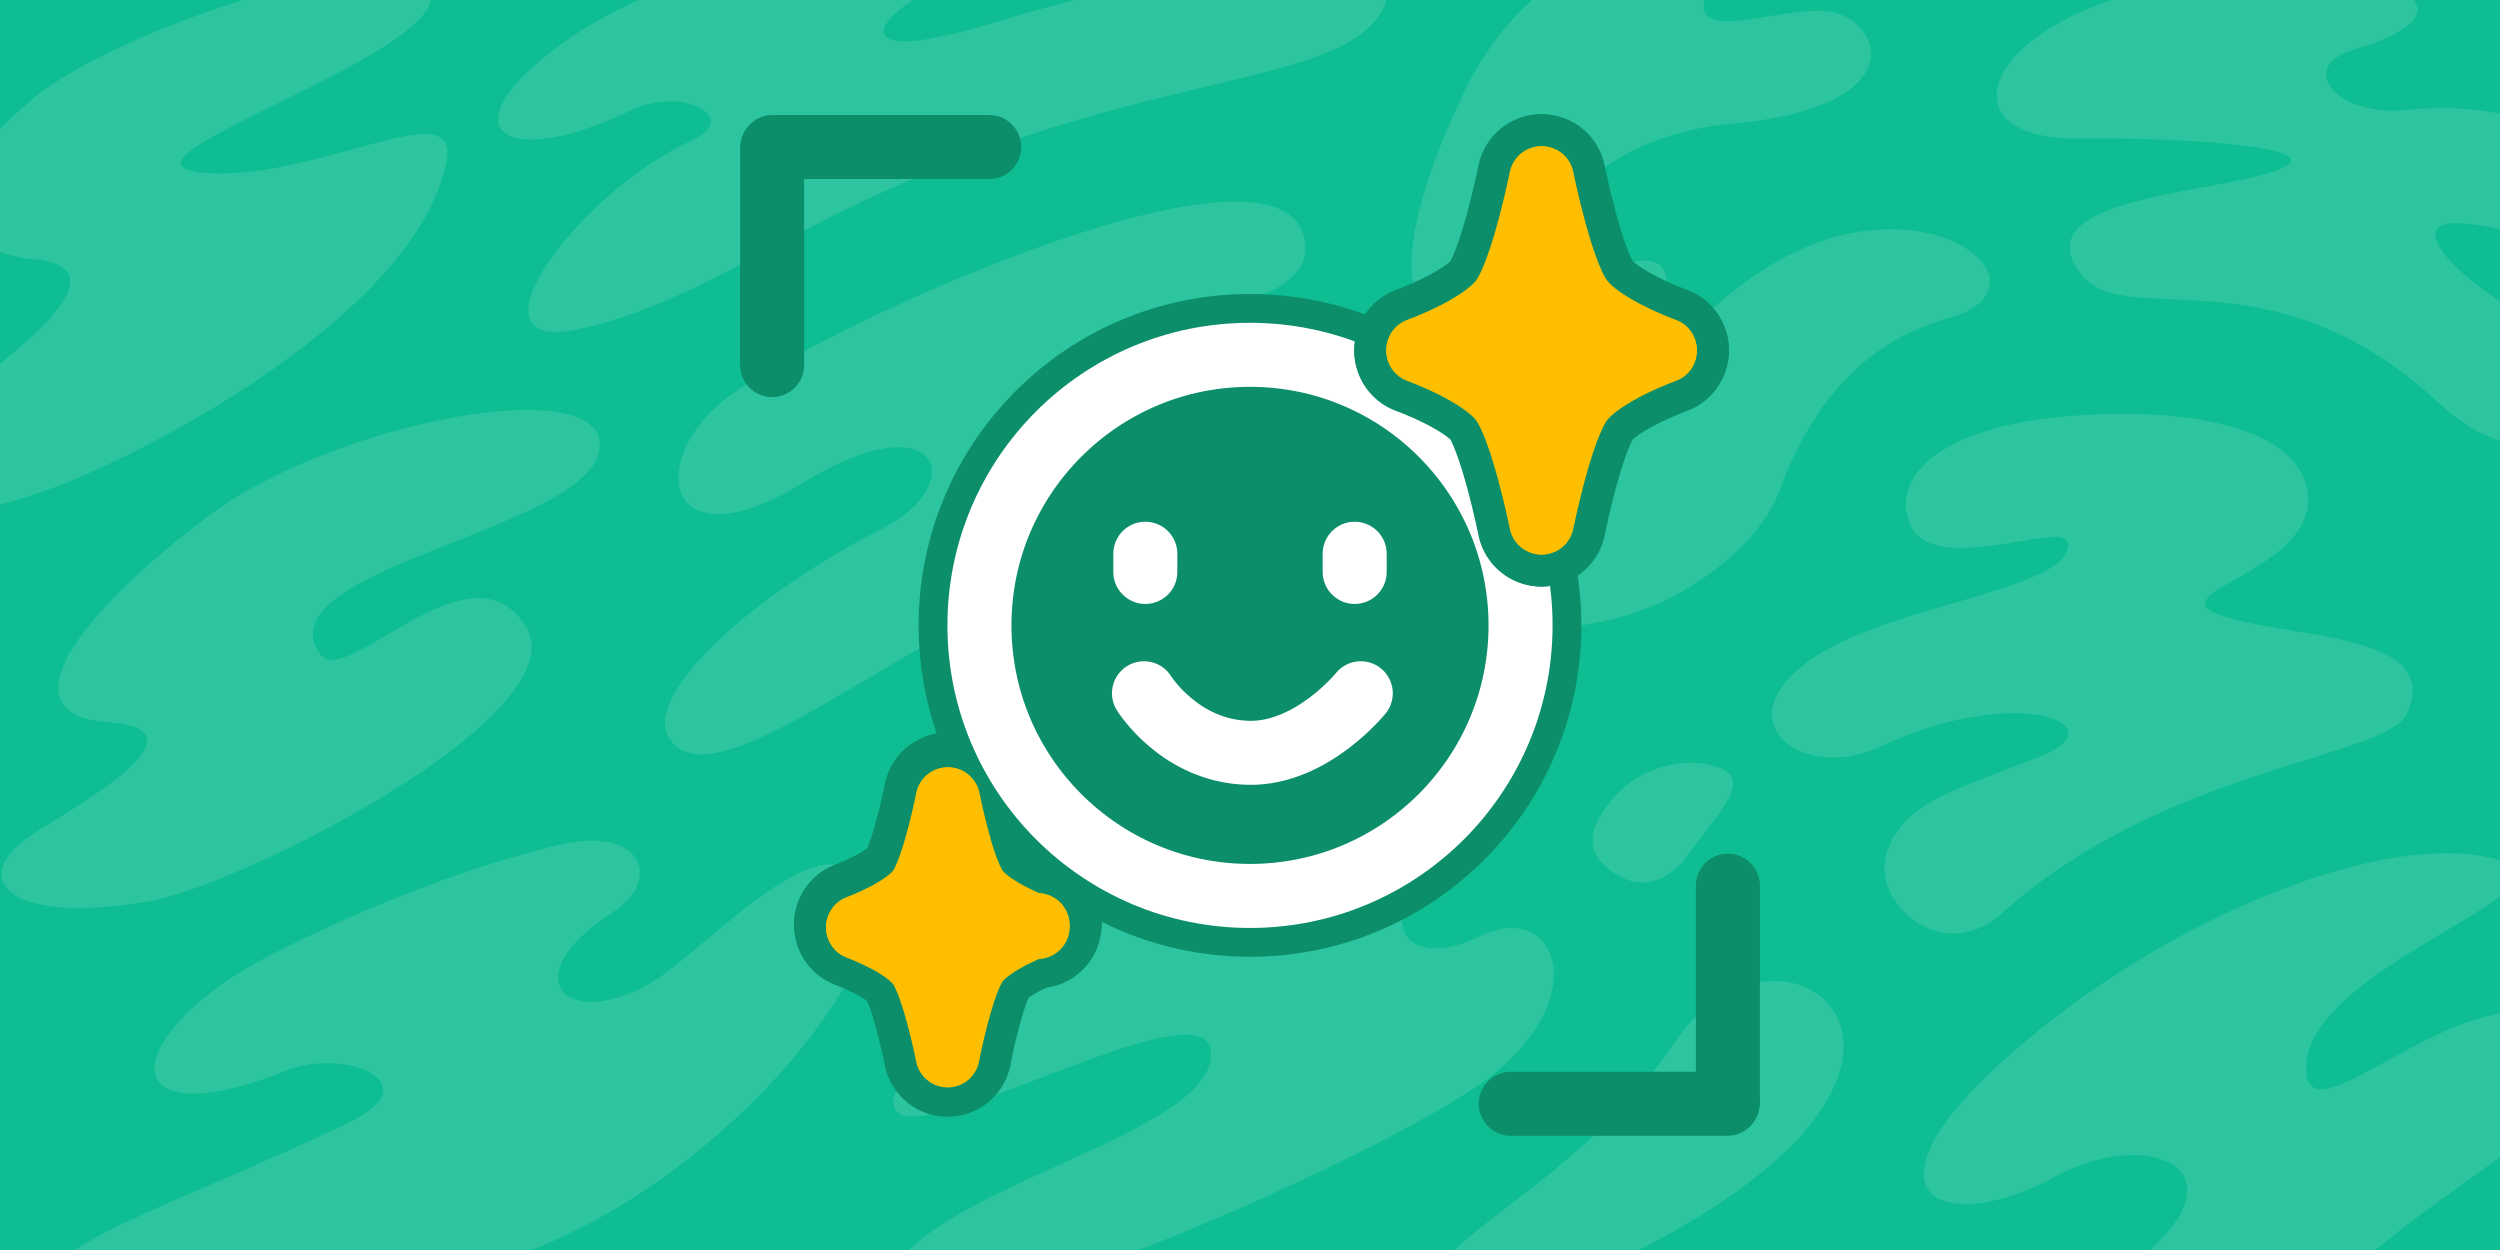
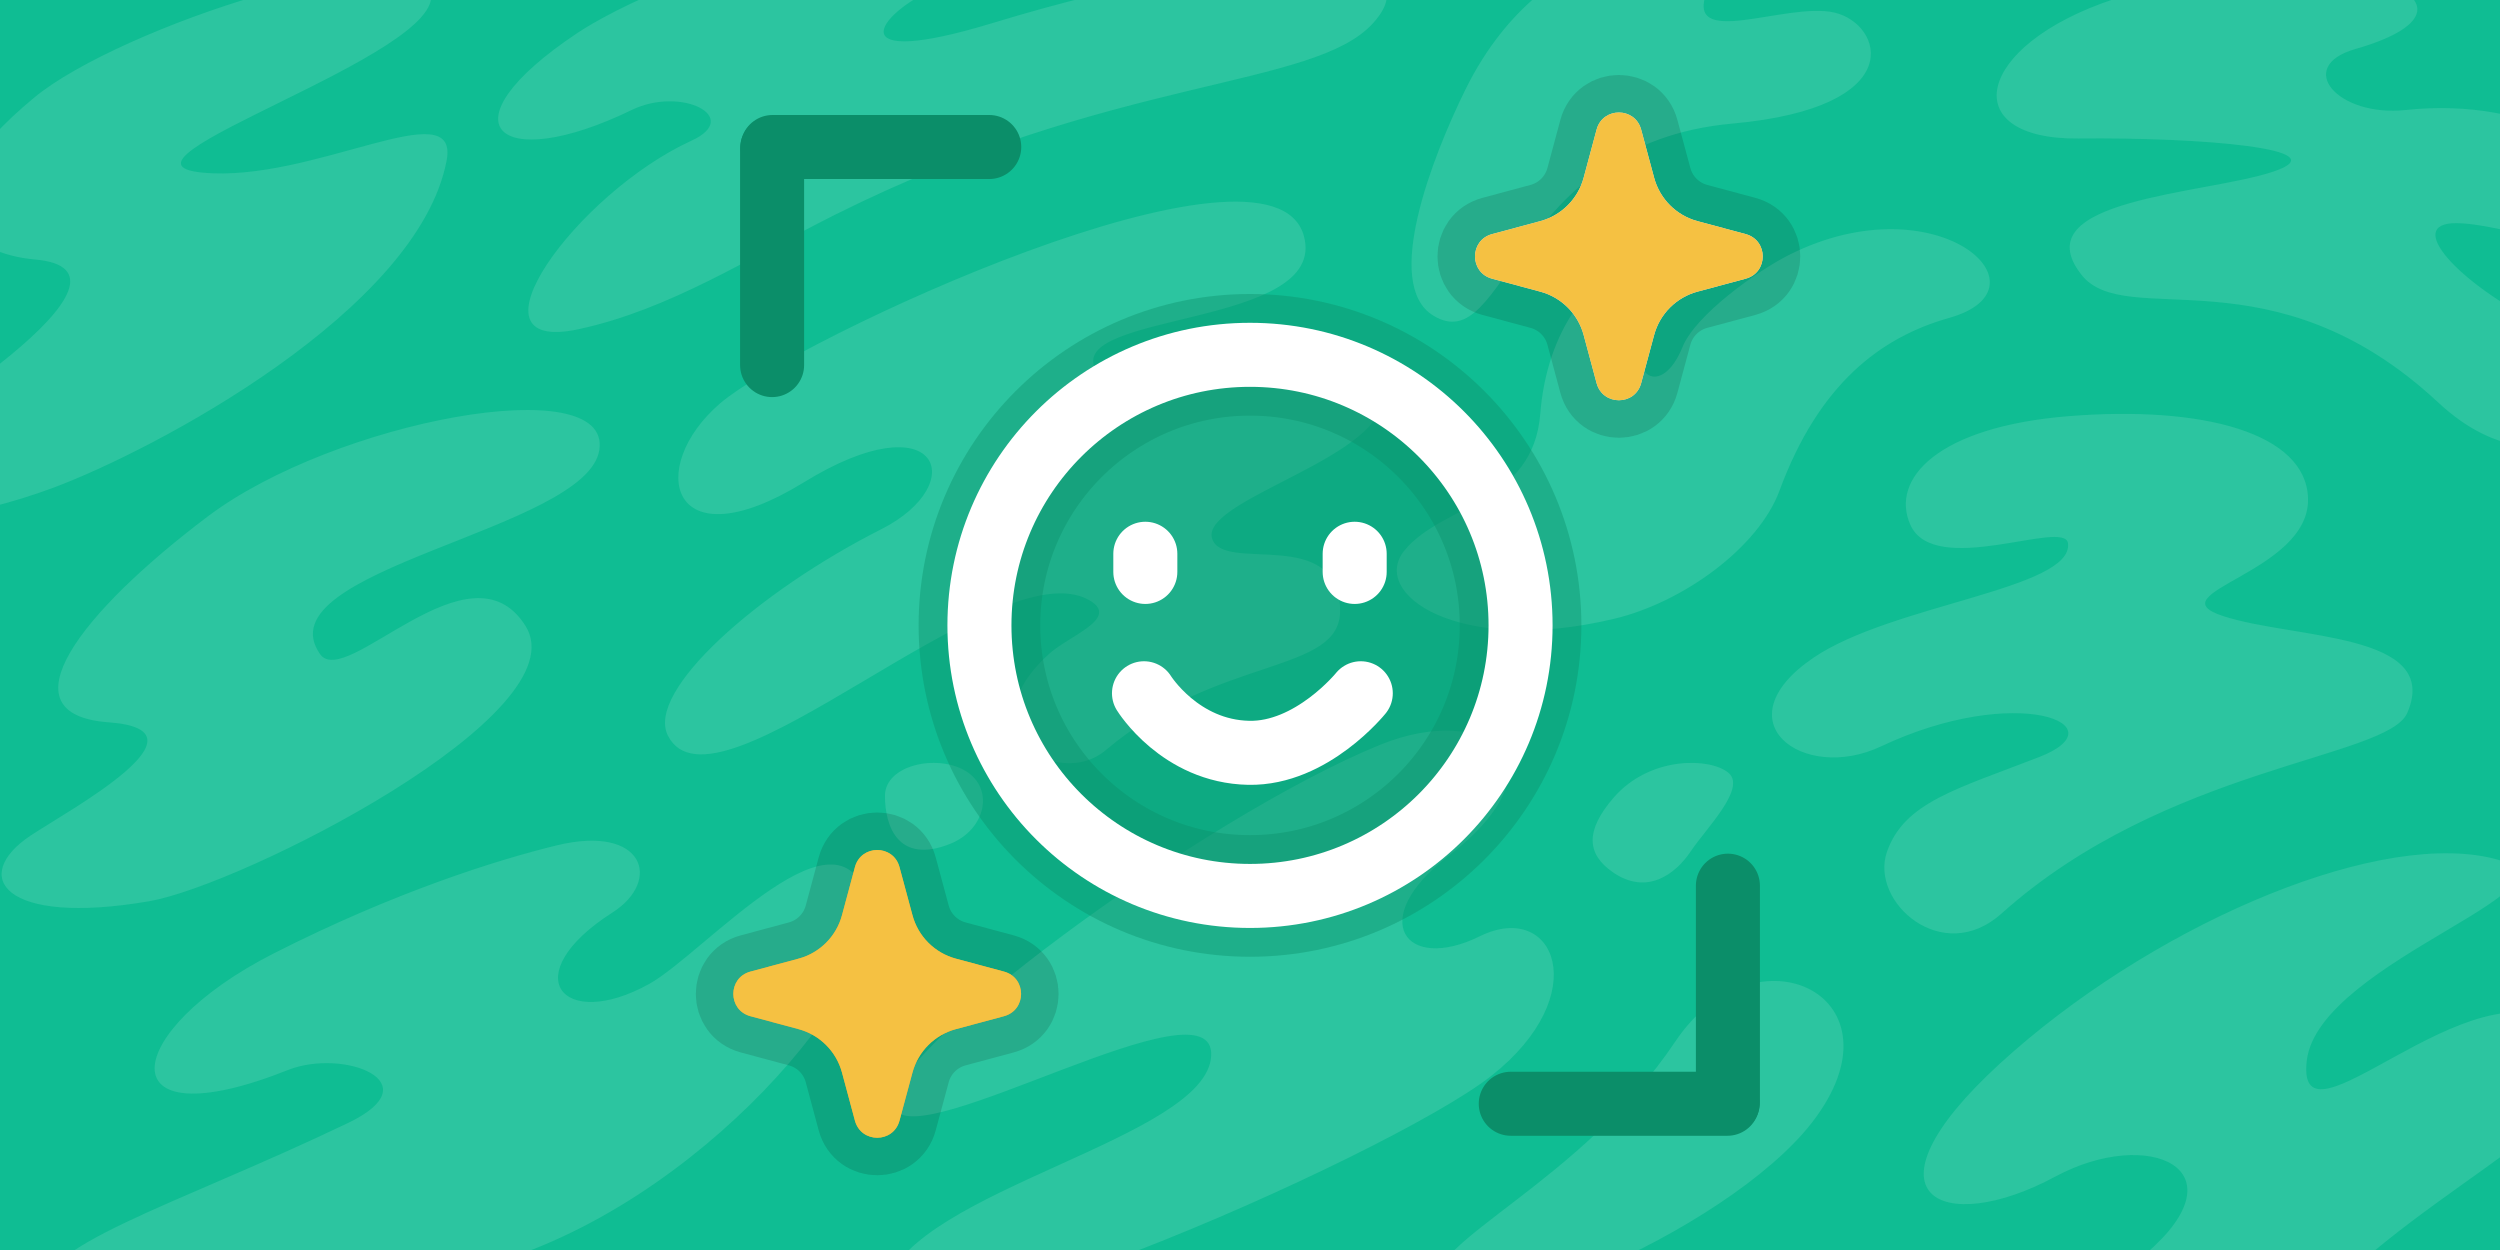
- <svg xmlns="http://www.w3.org/2000/svg" width="600" height="300" viewBox="0 0 158.75 79.375" version="1.1" id="svg1">
-   <defs id="defs1">
-     <path d="M221.222 274.708C215.033 274.708 209.734 272.266 205.326 267.381C200.919 262.497 198.715 256.625 198.715 249.766L198.715 75.175C198.715 68.316 200.919 62.445 205.326 57.56C209.734 52.676 215.033 50.234 221.222 50.234L268.208 50.234C270.271 42.959 274.304 36.983 280.306 32.307C286.308 27.63 292.873 25.292 300 25.292C307.503 25.292 314.208 27.63 320.116 32.307C326.025 36.983 330.01 42.959 332.074 50.234L378.778 50.234C384.967 50.234 390.266 52.676 394.674 57.56C399.081 62.445 401.285 68.316 401.285 75.175L401.285 249.766C401.285 256.625 399.081 262.497 394.674 267.381C390.266 272.266 384.967 274.708 378.778 274.708L221.222 274.708ZM231.233 249.766L368.767 249.766C374.296 249.766 378.778 244.8 378.778 238.673L378.778 86.268C378.778 80.142 374.296 75.175 368.767 75.175L366.28 75.175C360.752 75.175 356.27 80.142 356.27 86.268L356.27 101.494C356.27 107.621 351.788 112.588 346.259 112.588L253.741 112.588C248.212 112.588 243.73 107.621 243.73 101.494L243.73 86.268C243.73 80.142 239.248 75.175 233.72 75.175L231.233 75.175C225.704 75.175 221.222 80.142 221.222 86.268L221.222 238.673C221.222 244.8 225.704 249.766 231.233 249.766ZM300 75.175C303.189 75.175 305.861 73.98 308.018 71.59C310.175 69.2 311.254 66.238 311.254 62.704C311.254 59.171 310.175 56.209 308.018 53.819C305.861 51.429 303.189 50.234 300 50.234C296.811 50.234 294.139 51.429 291.982 53.819C289.825 56.209 288.746 59.171 288.746 62.704C288.746 66.238 289.825 69.2 291.982 71.59C294.139 73.98 296.811 75.175 300 75.175Z" id="Fill" />
-     <path d="M259.123 177.264C262.882 177.264 266.06 175.965 268.658 173.367C271.256 170.769 272.555 167.59 272.555 163.831C272.555 160.073 271.256 156.894 268.658 154.296C266.06 151.698 262.882 150.399 259.123 150.399C255.364 150.399 252.185 151.698 249.587 154.296C246.989 156.894 245.69 160.073 245.69 163.831C245.69 167.59 246.989 170.769 249.587 173.367C252.185 175.965 255.364 177.264 259.123 177.264Z" id="Fill_2" />
-     <path d="M300 177.264C303.759 177.264 306.937 175.965 309.535 173.367C312.133 170.769 313.432 167.59 313.432 163.831C313.432 160.073 312.133 156.894 309.535 154.296C306.937 151.698 303.759 150.399 300 150.399C296.241 150.399 293.063 151.698 290.465 154.296C287.867 156.894 286.568 160.073 286.568 163.831C286.568 167.59 287.867 170.769 290.465 173.367C293.063 175.965 296.241 177.264 300 177.264Z" id="Fill_3" />
-     <path d="M340.877 177.264C344.636 177.264 347.815 175.965 350.413 173.367C353.011 170.769 354.31 167.59 354.31 163.831C354.31 160.073 353.011 156.894 350.413 154.296C347.815 151.698 344.636 150.399 340.877 150.399C337.118 150.399 333.94 151.698 331.342 154.296C328.744 156.894 327.445 160.073 327.445 163.831C327.445 167.59 328.744 170.769 331.342 173.367C333.94 175.965 337.118 177.264 340.877 177.264Z" id="Fill_4" />
-     <clipPath clipPathUnits="userSpaceOnUse" id="clipPath44">
-       <rect height="300" width="600" x="0" y="0" id="rect44" style="stroke-width:1" />
-     </clipPath>
-     <clipPath clipPathUnits="userSpaceOnUse" id="clipPath45">
-       <rect height="79.375" width="158.75" x="0" y="0" id="rect45" style="stroke-width:0.265" />
-     </clipPath>
-     <clipPath clipPathUnits="userSpaceOnUse" id="clipPath46">
-       <rect height="79.375" width="158.75" x="0" y="0" id="rect46" style="stroke-width:0.265" />
+ <svg xmlns="http://www.w3.org/2000/svg" width="600" height="300" viewBox="0 0 600 300" fill="none">
+   <g clip-path="url(#clip0_1_6)">
+     <rect width="600" height="300" fill="#F5C142" />
+     <path d="M0 300V0H600V300H0Z" fill="#0FBD93" />
+     <mask id="mask0_1_6" style="mask-type:luminance" maskUnits="userSpaceOnUse" x="0" y="0" width="600" height="300">
+       <path d="M600 0H0V300H600V0Z" fill="white" />
+     </mask>
+     <g mask="url(#mask0_1_6)">
+       <path opacity="0.1" fill-rule="evenodd" clip-rule="evenodd" d="M212.731 308.183C219.629 285.58 289.416 273.221 290.679 253.507C291.943 233.792 219.802 277.514 214.642 265.93C209.482 254.346 289.146 195.833 331.308 178.728C356.714 168.422 376.757 182.987 347.505 205.53C327.935 220.612 337.145 233.571 355.152 224.707C373.16 215.841 382.74 238.705 357.862 258.245C332.986 277.785 204.927 333.764 212.731 308.183ZM402.066 249.982C421.385 221.158 458.317 239.139 434.909 269.365C414.195 296.105 347.666 323.818 344.414 308.935C342.027 298.005 379.338 283.895 402.066 249.982ZM560.939 308.155C529.489 338.665 502.925 368.399 484.218 367.479C464.781 366.523 482.142 329.324 515.145 300.789C538.527 280.571 515.693 270.312 493.269 282.383C466.171 296.971 445.048 287.21 480.021 255.224C514.994 223.237 568.097 199.699 597.064 205.734C626.028 211.769 556.378 230.202 553.614 254.618C550.899 278.61 593.14 230.176 615.164 246.288C636.542 261.925 590.149 279.821 560.939 308.155ZM208.483 217.448C212.034 234.82 168.688 289.554 115.531 303.984C62.1 318.49 11.863 324.13 9.708 311.584C7.568 299.112 41.458 289.691 83.558 269.506C103.912 259.748 82.377 251.524 69.126 256.796C25.298 274.228 28.722 247.588 65.726 228.806C94.641 214.129 119.098 206.43 133.586 202.898C154.601 197.775 158.981 211.348 146.983 219.008C123.565 233.958 134.826 247.758 155.789 236.158C169.067 228.809 202.737 189.351 208.483 217.448ZM228.04 202.52C215.614 207.494 212.39 198.377 212.39 191.012C212.39 183.644 224.818 180.883 231.724 185.026C238.629 189.169 236.694 199.058 228.04 202.52ZM577.744 171.099C573.004 182.068 519.872 183.821 480.363 219.253C466.148 232.001 448.723 216.429 452.86 204.479C456.994 192.529 469.628 189.379 489.404 181.692C509.177 174.002 484.033 163.753 451.406 179.149C432.743 187.954 412.746 173.111 435.281 157.825C454.116 145.049 497.516 141.386 496.331 130.427C495.674 124.341 464.169 138.982 458.444 125.861C453.685 114.957 464.963 102.426 496.477 99.881C528.584 97.29 553.554 103.893 553.927 119.666C554.351 137.522 516.682 142.361 533.607 147.881C550.627 153.429 586.097 151.762 577.744 171.099ZM387.048 209.31C380.703 204.898 380.506 199.271 387.25 191.465C395.994 181.342 410.586 181.813 414.872 185.515C419.157 189.217 409.469 198.804 405.77 204.327C402.07 209.849 395.218 214.99 387.048 209.31ZM387.438 148.498C349.818 157.492 328.65 142.414 337.076 132.113C346.178 120.989 367.964 121.014 369.676 99.235C372.875 58.483 412.961 51.272 395.856 79.722C389.866 89.69 398.663 96.006 403.82 83.262C406.934 75.571 421.702 65.016 429.506 61.113C464.926 43.404 493.166 69.133 467.833 76.284C451.349 80.937 436.539 92.126 427.079 117.751C422.039 131.406 403.961 144.547 387.438 148.498ZM499.53 65.917C485.27 47.687 529.324 46.667 545.593 41.191C561.863 35.714 528.336 32.934 498.841 33.241C469.344 33.547 473.808 10.894 507.333 -0.203C558.841 -17.25 604.757 0.453 565.288 11.764C550.568 15.985 561.031 28.16 577.37 26.404C608.225 23.087 631.093 38.316 625.9 50.214C620.04 63.64 605.54 54.601 590.877 53.598C576.214 52.593 588.907 66.966 607.894 76.862C640.508 93.86 613.224 122.772 585.218 96.635C545.317 59.395 510.207 79.567 499.53 65.917ZM351.59 21.72C372.645 -21.275 415.874 -17.051 409.805 -2.375C403.737 12.301 428.7 0.345 440.263 3.021C451.825 5.694 458.681 25.794 415.748 29.662C362.853 34.432 361.616 86.608 343.952 75.713C331.805 68.224 343.785 37.658 351.59 21.72ZM35.807 216.293C0.543 222.354 -7.267 210.211 7.415 200.493C16.519 194.463 51.973 175.238 26.079 173.355C0.182 171.471 19.482 146.85 49.894 123.929C80.305 101.007 146.746 88.624 143.844 107.955C140.938 127.285 62.699 136.56 76.788 156.96C82.907 165.821 112.834 129.071 126.12 150.216C139.407 171.362 57.913 212.496 35.807 216.293ZM265.33 180.07C254.074 189.599 231.054 175.838 251.76 156.954C256.553 152.583 268.872 148.397 261.512 144.083C239.277 131.05 171.508 198.748 160.297 176.538C154.907 165.858 181.935 141.974 211.437 127.054C233.216 116.04 225.275 95.862 192.95 115.743C160.624 135.625 154.92 112.19 172.827 96.809C190.733 81.43 305.135 28.164 312.929 56.629C318.996 78.769 255.079 74.714 263.033 89.018C268.872 99.514 313.324 71.644 329.059 89.744C344.288 107.257 287.284 118.86 290.934 129.361C293.816 137.647 321.093 125.971 321.621 146.257C322.03 161.978 292.572 157.014 265.33 180.07ZM107.185 38.544C100.342 74.541 36.937 108.1 12.61 117.124C-25.667 131.315 -65.664 126.584 -43.085 114.972C-20.507 103.358 38.843 64.902 8.295 62.262C-6.739 60.962 -23.732 49.809 8.295 23.356C28.626 6.562 99.483 -16.644 103.353 -1.806C107.223 13.033 22.072 38.84 48.52 41.422C74.968 44.002 110.383 21.711 107.185 38.544ZM200.555 51.464C179.895 61.792 160.788 74.299 138.795 79.02C110.111 85.176 138.402 46.366 165.937 33.775C178.269 28.137 163.502 20.622 151.635 26.383C119.388 42.037 105.363 30.011 138.664 7.864C146.943 2.357 172.523 -10.68 203.584 -14.662C234.939 -18.685 234.124 -7.142 224.421 -2.814C210.468 3.408 200.91 16.897 238.32 5.504C305.194 -14.861 344.809 -11.47 329.585 5.504C315.365 21.355 267.429 18.039 200.555 51.464Z" fill="white" fill-opacity="0.733" />
+     </g>
+     <mask id="mask1_1_6" style="mask-type:luminance" maskUnits="userSpaceOnUse" x="0" y="0" width="600" height="300">
+       <path d="M600 0H0V300H600V0Z" fill="white" />
+     </mask>
+     <g mask="url(#mask1_1_6)">
+       <path opacity="0.1" fill-rule="evenodd" clip-rule="evenodd" d="M212.731 308.183C219.629 285.58 289.416 273.221 290.679 253.507C291.943 233.792 219.802 277.514 214.642 265.93C209.482 254.346 289.146 195.833 331.308 178.728C356.714 168.422 376.757 182.987 347.505 205.53C327.935 220.612 337.145 233.571 355.152 224.707C373.16 215.841 382.74 238.705 357.862 258.245C332.986 277.785 204.927 333.764 212.731 308.183ZM402.066 249.982C421.385 221.158 458.317 239.139 434.909 269.365C414.195 296.105 347.666 323.818 344.414 308.935C342.027 298.005 379.338 283.895 402.066 249.982ZM560.939 308.155C529.489 338.665 502.925 368.399 484.218 367.479C464.781 366.523 482.142 329.324 515.145 300.789C538.527 280.571 515.693 270.312 493.269 282.383C466.171 296.971 445.048 287.21 480.021 255.224C514.994 223.237 568.097 199.699 597.064 205.734C626.028 211.769 556.378 230.202 553.614 254.618C550.899 278.61 593.14 230.176 615.164 246.288C636.542 261.925 590.149 279.821 560.939 308.155ZM208.483 217.448C212.034 234.82 168.688 289.554 115.531 303.984C62.1 318.49 11.863 324.13 9.708 311.584C7.568 299.112 41.458 289.691 83.558 269.506C103.912 259.748 82.377 251.524 69.126 256.796C25.298 274.228 28.722 247.588 65.726 228.806C94.641 214.129 119.098 206.43 133.586 202.898C154.601 197.775 158.981 211.348 146.983 219.008C123.565 233.958 134.826 247.758 155.789 236.158C169.067 228.809 202.737 189.351 208.483 217.448ZM228.04 202.52C215.614 207.494 212.39 198.377 212.39 191.012C212.39 183.644 224.818 180.883 231.724 185.026C238.629 189.169 236.694 199.058 228.04 202.52ZM577.744 171.099C573.004 182.068 519.872 183.821 480.363 219.253C466.148 232.001 448.723 216.429 452.86 204.479C456.994 192.529 469.628 189.379 489.404 181.692C509.177 174.002 484.033 163.753 451.406 179.149C432.743 187.954 412.746 173.111 435.281 157.825C454.116 145.049 497.516 141.386 496.331 130.427C495.674 124.341 464.169 138.982 458.444 125.861C453.685 114.957 464.963 102.426 496.477 99.881C528.584 97.29 553.554 103.893 553.927 119.666C554.351 137.522 516.682 142.361 533.607 147.881C550.627 153.429 586.097 151.762 577.744 171.099ZM387.048 209.31C380.703 204.898 380.506 199.271 387.25 191.465C395.994 181.342 410.586 181.813 414.872 185.515C419.157 189.217 409.469 198.804 405.77 204.327C402.07 209.849 395.218 214.99 387.048 209.31ZM387.438 148.498C349.818 157.492 328.65 142.414 337.076 132.113C346.178 120.989 367.964 121.014 369.676 99.235C372.875 58.483 412.961 51.272 395.856 79.722C389.866 89.69 398.663 96.006 403.82 83.262C406.934 75.571 421.702 65.016 429.506 61.113C464.926 43.404 493.166 69.133 467.833 76.284C451.349 80.937 436.539 92.126 427.079 117.751C422.039 131.406 403.961 144.547 387.438 148.498ZM499.53 65.917C485.27 47.687 529.324 46.667 545.593 41.191C561.863 35.714 528.336 32.934 498.841 33.241C469.344 33.547 473.808 10.894 507.333 -0.203C558.841 -17.25 604.757 0.453 565.288 11.764C550.568 15.985 561.031 28.16 577.37 26.404C608.225 23.087 631.093 38.316 625.9 50.214C620.04 63.64 605.54 54.601 590.877 53.598C576.214 52.593 588.907 66.966 607.894 76.862C640.508 93.86 613.224 122.772 585.218 96.635C545.317 59.395 510.207 79.567 499.53 65.917ZM351.59 21.72C372.645 -21.275 415.874 -17.051 409.805 -2.375C403.737 12.301 428.7 0.345 440.263 3.021C451.825 5.694 458.681 25.794 415.748 29.662C362.853 34.432 361.616 86.608 343.952 75.713C331.805 68.224 343.785 37.658 351.59 21.72ZM35.807 216.293C0.543 222.354 -7.267 210.211 7.415 200.493C16.519 194.463 51.973 175.238 26.079 173.355C0.182 171.471 19.482 146.85 49.894 123.929C80.305 101.007 146.746 88.624 143.844 107.955C140.938 127.285 62.699 136.56 76.788 156.96C82.907 165.821 112.834 129.071 126.12 150.216C139.407 171.362 57.913 212.496 35.807 216.293ZM265.33 180.07C254.074 189.599 231.054 175.838 251.76 156.954C256.553 152.583 268.872 148.397 261.512 144.083C239.277 131.05 171.508 198.748 160.297 176.538C154.907 165.858 181.935 141.974 211.437 127.054C233.216 116.04 225.275 95.862 192.95 115.743C160.624 135.625 154.92 112.19 172.827 96.809C190.733 81.43 305.135 28.164 312.929 56.629C318.996 78.769 255.079 74.714 263.033 89.018C268.872 99.514 313.324 71.644 329.059 89.744C344.288 107.257 287.284 118.86 290.934 129.361C293.816 137.647 321.093 125.971 321.621 146.257C322.03 161.978 292.572 157.014 265.33 180.07ZM107.185 38.544C100.342 74.541 36.937 108.1 12.61 117.124C-25.667 131.315 -65.664 126.584 -43.085 114.972C-20.507 103.358 38.843 64.902 8.295 62.262C-6.739 60.962 -23.732 49.809 8.295 23.356C28.626 6.562 99.483 -16.644 103.353 -1.806C107.223 13.033 22.072 38.84 48.52 41.422C74.968 44.002 110.383 21.711 107.185 38.544ZM200.555 51.464C179.895 61.792 160.788 74.299 138.795 79.02C110.111 85.176 138.402 46.366 165.937 33.775C178.269 28.137 163.502 20.622 151.635 26.383C119.388 42.037 105.363 30.011 138.664 7.864C146.943 2.357 172.523 -10.68 203.584 -14.662C234.939 -18.685 234.124 -7.142 224.421 -2.814C210.468 3.408 200.91 16.897 238.32 5.504C305.194 -14.861 344.809 -11.47 329.585 5.504C315.365 21.355 267.429 18.039 200.555 51.464Z" fill="white" fill-opacity="0.541" />
+     </g>
+     <path d="M235.065 150.091C235.065 114.229 264.138 85.156 300 85.156C335.863 85.156 364.935 114.229 364.935 150.091C364.935 185.954 335.863 215.026 300 215.026C264.138 215.026 235.065 185.954 235.065 150.091Z" stroke="#0B8E69" stroke-opacity="0.4" stroke-width="29.197" stroke-miterlimit="10" />
+     <path d="M185.416 35.282H237.418" stroke="#0B8E69" stroke-width="15.367" stroke-miterlimit="10" stroke-linecap="round" />
+     <path d="M185.303 87.621V35.62" stroke="#0B8E69" stroke-width="15.367" stroke-miterlimit="10" stroke-linecap="round" />
+     <path d="M414.584 264.901H362.582" stroke="#0B8E69" stroke-width="15.367" stroke-miterlimit="10" stroke-linecap="round" />
+     <path d="M414.697 212.561V264.563" stroke="#0B8E69" stroke-width="15.367" stroke-miterlimit="10" stroke-linecap="round" />
+     <path d="M235.065 150.091C235.065 114.229 264.138 85.156 300 85.156C335.863 85.156 364.935 114.229 364.935 150.091C364.935 185.954 335.863 215.026 300 215.026C264.138 215.026 235.065 185.954 235.065 150.091Z" fill="#0B8E69" fill-opacity="0.4" stroke="white" stroke-width="15.367" stroke-miterlimit="10" />
+     <path d="M326.587 166.384C326.587 166.384 314.821 180.973 299.714 180.678C283.192 180.355 274.557 166.384 274.557 166.384" stroke="white" stroke-width="15.367" stroke-miterlimit="10" stroke-linecap="round" />
+     <path d="M274.879 132.903V137.263" stroke="white" stroke-width="15.367" stroke-miterlimit="10" stroke-linecap="round" />
+     <path d="M325.121 137.263V132.903" stroke="white" stroke-width="15.367" stroke-miterlimit="10" stroke-linecap="round" />
+     <path fill-rule="evenodd" clip-rule="evenodd" d="M369.657 53.075C374.74 51.711 378.711 47.74 380.075 42.656L383.183 31.099C384.659 25.634 392.411 25.634 393.877 31.099L396.993 42.655C398.356 47.737 402.323 51.708 407.404 53.075L418.961 56.183C424.426 57.659 424.426 65.411 418.961 66.886L407.405 69.994C402.327 71.359 398.36 75.326 396.994 80.403L393.878 91.962C392.41 97.427 384.659 97.427 383.183 91.962L380.075 80.406C378.708 75.325 374.738 71.358 369.657 69.995L358.098 66.887C352.634 65.411 352.634 57.659 358.098 56.184L369.657 53.075Z" fill="white" stroke="black" stroke-opacity="0.129" stroke-width="18" stroke-miterlimit="10" />
+     <path fill-rule="evenodd" clip-rule="evenodd" d="M369.657 53.075C374.74 51.711 378.711 47.74 380.075 42.656L383.183 31.099C384.659 25.634 392.411 25.634 393.877 31.099L396.993 42.655C398.356 47.737 402.323 51.708 407.404 53.075L418.961 56.183C424.426 57.659 424.426 65.411 418.961 66.886L407.405 69.994C402.327 71.359 398.36 75.326 396.994 80.403L393.878 91.962C392.41 97.427 384.659 97.427 383.183 91.962L380.075 80.406C378.708 75.325 374.738 71.358 369.657 69.995L358.098 66.887C352.634 65.411 352.634 57.659 358.098 56.184L369.657 53.075Z" fill="#F5C142" />
+     <path fill-rule="evenodd" clip-rule="evenodd" d="M191.657 230.075C196.74 228.711 200.711 224.74 202.075 219.656L205.183 208.099C206.659 202.634 214.411 202.634 215.877 208.099L218.993 219.655C220.356 224.737 224.323 228.708 229.404 230.075L240.961 233.183C246.426 234.659 246.426 242.411 240.961 243.886L229.405 246.994C224.327 248.359 220.36 252.326 218.994 257.403L215.878 268.962C214.41 274.427 206.659 274.427 205.183 268.962L202.075 257.406C200.708 252.325 196.738 248.358 191.657 246.995L180.098 243.887C174.634 242.411 174.634 234.659 180.098 233.184L191.657 230.075Z" fill="#F5C142" stroke="black" stroke-opacity="0.129" stroke-width="18" stroke-miterlimit="10" />
+     <path fill-rule="evenodd" clip-rule="evenodd" d="M191.657 230.075C196.74 228.711 200.711 224.74 202.075 219.656L205.183 208.099C206.659 202.634 214.411 202.634 215.877 208.099L218.993 219.655C220.356 224.737 224.323 228.708 229.404 230.075L240.961 233.183C246.426 234.659 246.426 242.411 240.961 243.886L229.405 246.994C224.327 248.359 220.36 252.326 218.994 257.403L215.878 268.962C214.41 274.427 206.659 274.427 205.183 268.962L202.075 257.406C200.708 252.325 196.738 248.358 191.657 246.995L180.098 243.887C174.634 242.411 174.634 234.659 180.098 233.184L191.657 230.075Z" fill="#F5C142" />
+   </g>
+   <defs>
+     <clipPath id="clip0_1_6">
+       <rect width="600" height="300" fill="white" />
    </clipPath>
  </defs>
-   <g id="layer1">
-     <path d="M 0,79.375 V 0 h 158.75 v 79.375 z" fill="#0fbd93" fill-rule="nonzero" opacity="1" stroke="none" id="path1-6" style="stroke-width:0.265" />
-     <path d="m 56.285,81.54 c 1.825,-5.98 20.29,-9.25 20.624,-14.466 0.334,-5.216 -18.753,6.352 -20.118,3.287 -1.365,-3.065 19.713,-18.546 30.868,-23.072 6.722,-2.727 12.025,1.127 4.285,7.091 -5.178,3.99 -2.741,7.419 2.023,5.074 4.765,-2.346 7.299,3.704 0.717,8.874 C 88.103,73.497 54.221,88.308 56.285,81.54 Z M 106.38,66.141 c 5.111,-7.626 14.883,-2.869 8.69,5.128 -5.481,7.075 -23.083,14.407 -23.943,10.47 -0.632,-2.892 9.24,-6.625 15.254,-15.598 z m 42.035,15.392 c -8.321,8.072 -15.35,15.94 -20.299,15.696 -5.143,-0.253 -0.549,-10.095 8.183,-17.645 6.186,-5.349 0.145,-8.064 -5.788,-4.87 -7.17,3.86 -12.758,1.277 -3.505,-7.186 9.253,-8.463 23.303,-14.691 30.968,-13.094 7.663,1.597 -10.765,6.474 -11.496,12.934 -0.718,6.348 10.458,-6.467 16.285,-2.204 5.656,4.137 -6.619,8.872 -14.347,16.369 z M 55.161,57.533 C 56.101,62.129 44.632,76.611 30.568,80.429 16.431,84.267 3.139,85.759 2.569,82.44 2.002,79.14 10.969,76.647 22.108,71.307 27.493,68.725 21.796,66.549 18.29,67.944 6.693,72.556 7.599,65.508 17.39,60.538 c 7.65,-3.883 14.121,-5.92 17.955,-6.855 5.56,-1.355 6.719,2.236 3.545,4.262 -6.196,3.956 -3.217,7.607 2.33,4.538 3.513,-1.944 12.422,-12.384 13.942,-4.95 z m 5.174,-3.95 c -3.288,1.316 -4.141,-1.096 -4.141,-3.045 0,-1.949 3.288,-2.68 5.115,-1.584 1.827,1.096 1.315,3.713 -0.975,4.629 z m 92.526,-8.313 c -1.254,2.902 -15.312,3.366 -25.765,12.741 -3.761,3.373 -8.371,-0.747 -7.277,-3.909 1.094,-3.162 4.437,-3.995 9.669,-6.029 5.232,-2.035 -1.421,-4.746 -10.054,-0.673 -4.938,2.33 -10.229,-1.598 -4.266,-5.642 4.983,-3.38 16.466,-4.349 16.153,-7.249 -0.174,-1.61 -8.51,2.264 -10.024,-1.208 -1.259,-2.885 1.725,-6.201 10.063,-6.874 8.495,-0.686 15.102,1.062 15.2,5.235 0.112,4.724 -9.854,6.005 -5.376,7.465 4.503,1.468 13.888,1.027 11.678,6.143 z m -50.455,10.11 c -1.679,-1.167 -1.731,-2.656 0.053,-4.721 2.314,-2.678 6.174,-2.554 7.308,-1.574 1.134,0.979 -1.43,3.516 -2.408,4.977 -0.979,1.461 -2.792,2.821 -4.954,1.318 z m 0.103,-16.09 c -9.954,2.38 -15.554,-1.61 -13.325,-4.335 2.408,-2.943 8.172,-2.937 8.625,-8.699 0.846,-10.782 11.452,-12.69 6.927,-5.163 -1.585,2.637 0.743,4.308 2.107,0.937 0.824,-2.035 4.731,-4.828 6.796,-5.86 9.372,-4.686 16.843,2.122 10.141,4.014 -4.361,1.231 -8.28,4.192 -10.783,10.971 -1.333,3.613 -6.116,7.09 -10.488,8.135 z m 29.658,-21.85 c -3.773,-4.823 7.883,-5.093 12.188,-6.542 4.305,-1.449 -4.566,-2.185 -12.37,-2.103 -7.804,0.081 -6.623,-5.913 2.247,-8.849 13.628,-4.51 25.777,0.174 15.334,3.166 -3.895,1.117 -1.126,4.338 3.197,3.873 8.164,-0.878 14.214,3.152 12.84,6.3 -1.55,3.552 -5.387,1.161 -9.267,0.895 -3.88,-0.266 -0.521,3.537 4.502,6.155 8.629,4.497 1.41,12.147 -6,5.232 -10.557,-9.853 -19.846,-4.516 -22.671,-8.127 z M 93.025,5.747 c 5.571,-11.376 17.008,-10.258 15.403,-6.375 -1.605,3.883 4.999,0.72 8.059,1.428 3.059,0.707 4.873,6.025 -6.486,7.049 C 96.005,9.11 95.678,22.915 91.004,20.032 87.79,18.051 90.96,9.963 93.025,5.746 Z M 9.474,57.228 C 0.144,58.831 -1.923,55.618 1.962,53.047 4.371,51.452 13.751,46.365 6.9,45.867 0.048,45.368 5.155,38.854 13.201,32.79 c 8.046,-6.065 25.625,-9.341 24.858,-4.226 -0.769,5.114 -21.47,7.568 -17.742,12.966 1.619,2.344 9.537,-7.379 13.052,-1.784 3.516,5.595 -18.046,16.478 -23.895,17.483 z M 70.202,47.644 c -2.978,2.521 -9.069,-1.12 -3.59,-6.116 1.268,-1.156 4.528,-2.264 2.58,-3.405 -5.883,-3.448 -23.814,14.463 -26.78,8.587 -1.426,-2.826 5.725,-9.145 13.531,-13.093 5.762,-2.914 3.661,-8.253 -4.891,-2.993 -8.553,5.26 -10.062,-0.94 -5.324,-5.01 4.738,-4.069 35.006,-18.162 37.069,-10.631 1.605,5.858 -15.306,4.785 -13.202,8.57 1.545,2.777 13.306,-4.597 17.469,0.192 4.029,4.634 -11.053,7.704 -10.087,10.482 0.763,2.192 7.98,-0.897 8.119,4.47 0.108,4.16 -7.686,2.846 -14.893,8.946 z M 28.359,10.198 C 26.549,19.722 9.773,28.601 3.336,30.989 -6.791,34.744 -17.374,33.492 -11.4,30.42 -5.426,27.347 10.277,17.172 2.195,16.473 c -3.978,-0.344 -8.474,-3.295 0,-10.294 C 7.574,1.736 26.322,-4.404 27.345,-0.478 28.369,3.448 5.84,10.276 12.838,10.96 19.835,11.642 29.206,5.744 28.359,10.198 Z m 24.704,3.418 c -5.466,2.733 -10.522,6.042 -16.341,7.291 -7.589,1.629 -0.104,-8.64 7.181,-11.971 3.263,-1.492 -0.644,-3.48 -3.784,-1.956 -8.532,4.142 -12.243,0.96 -3.432,-4.9 2.19,-1.457 8.959,-4.906 17.177,-5.96 8.296,-1.064 8.08,1.99 5.513,3.135 -3.692,1.646 -6.221,5.215 3.677,2.201 17.694,-5.388 28.175,-4.491 24.147,0 C 83.44,5.65 70.757,4.773 53.064,13.617 Z" fill="#ffffff" fill-opacity="0.733" fill-rule="evenodd" opacity="0.1" stroke="none" id="path2-1" style="stroke-width:0.265" clip-path="url(#clipPath46)" />
-     <path d="m 56.285,81.54 c 1.825,-5.98 20.29,-9.25 20.624,-14.466 0.334,-5.216 -18.753,6.352 -20.118,3.287 -1.365,-3.065 19.713,-18.546 30.868,-23.072 6.722,-2.727 12.025,1.127 4.285,7.091 -5.178,3.99 -2.741,7.419 2.023,5.074 4.765,-2.346 7.299,3.704 0.717,8.874 C 88.103,73.497 54.221,88.308 56.285,81.54 Z M 106.38,66.141 c 5.111,-7.626 14.883,-2.869 8.69,5.128 -5.481,7.075 -23.083,14.407 -23.943,10.47 -0.632,-2.892 9.24,-6.625 15.254,-15.598 z m 42.035,15.392 c -8.321,8.072 -15.35,15.94 -20.299,15.696 -5.143,-0.253 -0.549,-10.095 8.183,-17.645 6.186,-5.349 0.145,-8.064 -5.788,-4.87 -7.17,3.86 -12.758,1.277 -3.505,-7.186 9.253,-8.463 23.303,-14.691 30.968,-13.094 7.663,1.597 -10.765,6.474 -11.496,12.934 -0.718,6.348 10.458,-6.467 16.285,-2.204 5.656,4.137 -6.619,8.872 -14.347,16.369 z M 55.161,57.533 C 56.101,62.129 44.632,76.611 30.568,80.429 16.431,84.267 3.139,85.759 2.569,82.44 2.002,79.14 10.969,76.647 22.108,71.307 27.493,68.725 21.796,66.549 18.29,67.944 6.693,72.556 7.599,65.508 17.39,60.538 c 7.65,-3.883 14.121,-5.92 17.955,-6.855 5.56,-1.355 6.719,2.236 3.545,4.262 -6.196,3.956 -3.217,7.607 2.33,4.538 3.513,-1.944 12.422,-12.384 13.942,-4.95 z m 5.174,-3.95 c -3.288,1.316 -4.141,-1.096 -4.141,-3.045 0,-1.949 3.288,-2.68 5.115,-1.584 1.827,1.096 1.315,3.713 -0.975,4.629 z m 92.526,-8.313 c -1.254,2.902 -15.312,3.366 -25.765,12.741 -3.761,3.373 -8.371,-0.747 -7.277,-3.909 1.094,-3.162 4.437,-3.995 9.669,-6.029 5.232,-2.035 -1.421,-4.746 -10.054,-0.673 -4.938,2.33 -10.229,-1.598 -4.266,-5.642 4.983,-3.38 16.466,-4.349 16.153,-7.249 -0.174,-1.61 -8.51,2.264 -10.024,-1.208 -1.259,-2.885 1.725,-6.201 10.063,-6.874 8.495,-0.686 15.102,1.062 15.2,5.235 0.112,4.724 -9.854,6.005 -5.376,7.465 4.503,1.468 13.888,1.027 11.678,6.143 z m -50.455,10.11 c -1.679,-1.167 -1.731,-2.656 0.053,-4.721 2.314,-2.678 6.174,-2.554 7.308,-1.574 1.134,0.979 -1.43,3.516 -2.408,4.977 -0.979,1.461 -2.792,2.821 -4.954,1.318 z m 0.103,-16.09 c -9.954,2.38 -15.554,-1.61 -13.325,-4.335 2.408,-2.943 8.172,-2.937 8.625,-8.699 0.846,-10.782 11.452,-12.69 6.927,-5.163 -1.585,2.637 0.743,4.308 2.107,0.937 0.824,-2.035 4.731,-4.828 6.796,-5.86 9.372,-4.686 16.843,2.122 10.141,4.014 -4.361,1.231 -8.28,4.192 -10.783,10.971 -1.333,3.613 -6.116,7.09 -10.488,8.135 z m 29.658,-21.85 c -3.773,-4.823 7.883,-5.093 12.188,-6.542 4.305,-1.449 -4.566,-2.185 -12.37,-2.103 -7.804,0.081 -6.623,-5.913 2.247,-8.849 13.628,-4.51 25.777,0.174 15.334,3.166 -3.895,1.117 -1.126,4.338 3.197,3.873 8.164,-0.878 14.214,3.152 12.84,6.3 -1.55,3.552 -5.387,1.161 -9.267,0.895 -3.88,-0.266 -0.521,3.537 4.502,6.155 8.629,4.497 1.41,12.147 -6,5.232 -10.557,-9.853 -19.846,-4.516 -22.671,-8.127 z M 93.025,5.747 c 5.571,-11.376 17.008,-10.258 15.403,-6.375 -1.605,3.883 4.999,0.72 8.059,1.428 3.059,0.707 4.873,6.025 -6.486,7.049 C 96.005,9.11 95.678,22.915 91.004,20.032 87.79,18.051 90.96,9.963 93.025,5.746 Z M 9.474,57.228 C 0.144,58.831 -1.923,55.618 1.962,53.047 4.371,51.452 13.751,46.365 6.9,45.867 0.048,45.368 5.155,38.854 13.201,32.79 c 8.046,-6.065 25.625,-9.341 24.858,-4.226 -0.769,5.114 -21.47,7.568 -17.742,12.966 1.619,2.344 9.537,-7.379 13.052,-1.784 3.516,5.595 -18.046,16.478 -23.895,17.483 z M 70.202,47.644 c -2.978,2.521 -9.069,-1.12 -3.59,-6.116 1.268,-1.156 4.528,-2.264 2.58,-3.405 -5.883,-3.448 -23.814,14.463 -26.78,8.587 -1.426,-2.826 5.725,-9.145 13.531,-13.093 5.762,-2.914 3.661,-8.253 -4.891,-2.993 -8.553,5.26 -10.062,-0.94 -5.324,-5.01 4.738,-4.069 35.006,-18.162 37.069,-10.631 1.605,5.858 -15.306,4.785 -13.202,8.57 1.545,2.777 13.306,-4.597 17.469,0.192 4.029,4.634 -11.053,7.704 -10.087,10.482 0.763,2.192 7.98,-0.897 8.119,4.47 0.108,4.16 -7.686,2.846 -14.893,8.946 z M 28.359,10.198 C 26.549,19.722 9.773,28.601 3.336,30.989 -6.791,34.744 -17.374,33.492 -11.4,30.42 -5.426,27.347 10.277,17.172 2.195,16.473 c -3.978,-0.344 -8.474,-3.295 0,-10.294 C 7.574,1.736 26.322,-4.404 27.345,-0.478 28.369,3.448 5.84,10.276 12.838,10.96 19.835,11.642 29.206,5.744 28.359,10.198 Z m 24.704,3.418 c -5.466,2.733 -10.522,6.042 -16.341,7.291 -7.589,1.629 -0.104,-8.64 7.181,-11.971 3.263,-1.492 -0.644,-3.48 -3.784,-1.956 -8.532,4.142 -12.243,0.96 -3.432,-4.9 2.19,-1.457 8.959,-4.906 17.177,-5.96 8.296,-1.064 8.08,1.99 5.513,3.135 -3.692,1.646 -6.221,5.215 3.677,2.201 17.694,-5.388 28.175,-4.491 24.147,0 C 83.44,5.65 70.757,4.773 53.064,13.617 Z" fill="#ffffff" fill-opacity="0.541" fill-rule="evenodd" opacity="0.1" stroke="none" id="path3-2" style="stroke-width:0.265" clip-path="url(#clipPath45)" />
-     <g stroke-miterlimit="10" id="g31" transform="matrix(0.8131665,0,0,0.8131665,-115.785,-106.6583)">
-       <path d="m 218.872,180 c 0,-11.669 9.459,-21.128 21.128,-21.128 11.669,0 21.128,9.459 21.128,21.128 0,11.669 -9.459,21.128 -21.128,21.128 -11.669,0 -21.128,-9.459 -21.128,-21.128 z" fill="none" stroke="#0b8e69" stroke-width="9.5" stroke-linecap="butt" id="path1" />
-       <path d="m 216.385,193.373 c 0,0 -1.039,5.33 -2.207,6.997 -1.161,1.657 -4.782,2.974 -4.782,2.974" fill="none" stroke="#0b8e69" stroke-width="10" stroke-linecap="round" id="path2" />
-       <path d="m 223.415,203.343 c 0,0 -3.621,-1.317 -4.782,-2.974 -1.168,-1.667 -2.207,-6.997 -2.207,-6.997" fill="none" stroke="#0b8e69" stroke-width="10" stroke-linecap="round" id="path3" />
-       <path d="m 209.396,203.401 c 0,0 3.621,1.317 4.782,2.974 1.168,1.667 2.207,6.997 2.207,6.997" fill="none" stroke="#0b8e69" stroke-width="10" stroke-linecap="round" id="path4" />
-       <path d="m 216.426,213.121 c 0,0 1.039,-5.33 2.207,-6.997 1.161,-1.657 4.782,-2.974 4.782,-2.974" fill="none" stroke="#0b8e69" stroke-width="10" stroke-linecap="round" id="path5" />
-       <path d="m 216.385,193.584 c 0,0 -1.039,5.33 -2.207,6.997 -1.161,1.657 -4.782,2.974 -4.782,2.974" fill="none" stroke="#ffbf00" stroke-width="5" stroke-linecap="round" id="path6" />
-       <path d="m 223.415,203.554 c 0,0 -3.621,-1.317 -4.782,-2.974 -1.168,-1.667 -2.207,-6.997 -2.207,-6.997" fill="none" stroke="#ffbf00" stroke-width="5" stroke-linecap="round" id="path7" />
-       <path d="m 209.396,203.612 c 0,0 3.621,1.317 4.782,2.974 1.168,1.667 2.207,6.997 2.207,6.997" fill="none" stroke="#ffbf00" stroke-width="5" stroke-linecap="round" id="path8" />
-       <path d="m 216.426,213.371 c 0,0 1.039,-5.33 2.207,-6.997 1.161,-1.657 4.782,-2.974 4.782,-2.974" fill="none" stroke="#ffbf00" stroke-width="5" stroke-linecap="round" id="path9" />
-       <path d="m 211.586,203.693 4.84,-6.904 4.84,6.904 -4.84,6.904 z" fill="#ffbf00" stroke="none" stroke-width="5" stroke-linecap="butt" id="path10" />
-       <path d="" fill="#000000" stroke="#000000" stroke-width="0.5" stroke-linecap="butt" id="path11" />
-       <path d="" fill="#000000" stroke="#000000" stroke-width="0.5" stroke-linecap="butt" id="path12" />
-       <path d="" fill="none" stroke="#000000" stroke-width="21" stroke-linecap="round" id="path13" />
-       <g fill="none" stroke="#0b8e69" stroke-width="5" stroke-linecap="round" id="g15">
-         <path d="m 202.717,142.644 h 16.92" id="path14" />
-         <path d="M 202.681,159.674 V 142.754" id="path15" />
-       </g>
-       <g fill="none" stroke="#0b8e69" stroke-width="5" stroke-linecap="round" id="g17">
-         <path d="M 277.283,217.356 H 260.363" id="path16" />
-         <path d="m 277.319,200.326 v 16.92" id="path17" />
-       </g>
-       <path d="m 218.872,180 c 0,-11.669 9.459,-21.128 21.128,-21.128 11.669,0 21.128,9.459 21.128,21.128 0,11.669 -9.459,21.128 -21.128,21.128 -11.669,0 -21.128,-9.459 -21.128,-21.128 z" fill="#0b8e69" stroke="#ffffff" stroke-width="5" stroke-linecap="butt" id="path18" />
-       <path d="m 248.651,185.301 c 0,0 -3.828,4.747 -8.744,4.651 -5.376,-0.105 -8.185,-4.651 -8.185,-4.651" fill="none" stroke="#ffffff" stroke-width="5" stroke-linecap="round" id="path19" />
-       <path d="m 231.826,174.407 v 1.419" fill="none" stroke="#ffffff" stroke-width="5" stroke-linecap="round" id="path20" />
-       <path d="m 248.174,175.826 v -1.419" fill="none" stroke="#ffffff" stroke-width="5" stroke-linecap="round" id="path21" />
-       <g id="g30">
-         <path d="m 262.74,145.085 c 0,0 -1.427,7.165 -3.031,9.405 -1.595,2.227 -6.568,3.997 -6.568,3.997" fill="none" stroke="#0b8e69" stroke-width="10" stroke-linecap="round" id="path22" />
-         <path d="m 272.395,158.486 c 0,0 -4.973,-1.77 -6.568,-3.997 -1.605,-2.24 -3.031,-9.405 -3.031,-9.405" fill="none" stroke="#0b8e69" stroke-width="10" stroke-linecap="round" id="path23" />
-         <path d="m 253.141,158.565 c 0,0 4.973,1.77 6.568,3.997 1.605,2.24 3.031,9.405 3.031,9.405" fill="none" stroke="#0b8e69" stroke-width="10" stroke-linecap="round" id="path24" />
-         <path d="m 262.796,171.966 c 0,0 1.427,-7.165 3.031,-9.405 1.595,-2.227 6.568,-3.997 6.568,-3.997" fill="none" stroke="#0b8e69" stroke-width="10" stroke-linecap="round" id="path25" />
-         <path d="m 262.74,145.085 c 0,0 -1.427,7.165 -3.031,9.405 -1.595,2.227 -6.568,3.997 -6.568,3.997" fill="none" stroke="#ffbf00" stroke-width="5" stroke-linecap="round" id="path26" />
-         <path d="m 272.395,158.486 c 0,0 -4.973,-1.77 -6.568,-3.997 -1.605,-2.24 -3.031,-9.405 -3.031,-9.405" fill="none" stroke="#ffbf00" stroke-width="5" stroke-linecap="round" id="path27" />
-         <path d="m 253.141,158.565 c 0,0 4.973,1.77 6.568,3.997 1.605,2.24 3.031,9.405 3.031,9.405" fill="none" stroke="#ffbf00" stroke-width="5" stroke-linecap="round" id="path28" />
-         <path d="m 262.796,171.966 c 0,0 1.427,-7.165 3.031,-9.405 1.595,-2.227 6.568,-3.997 6.568,-3.997" fill="none" stroke="#ffbf00" stroke-width="5" stroke-linecap="round" id="path29" />
-         <path d="m 256.149,158.957 6.647,-9.28 6.647,9.28 -6.647,9.28 z" fill="#ffbf00" stroke="none" stroke-width="5" stroke-linecap="butt" id="path30" />
-       </g>
-     </g>
-   </g>
</svg>
